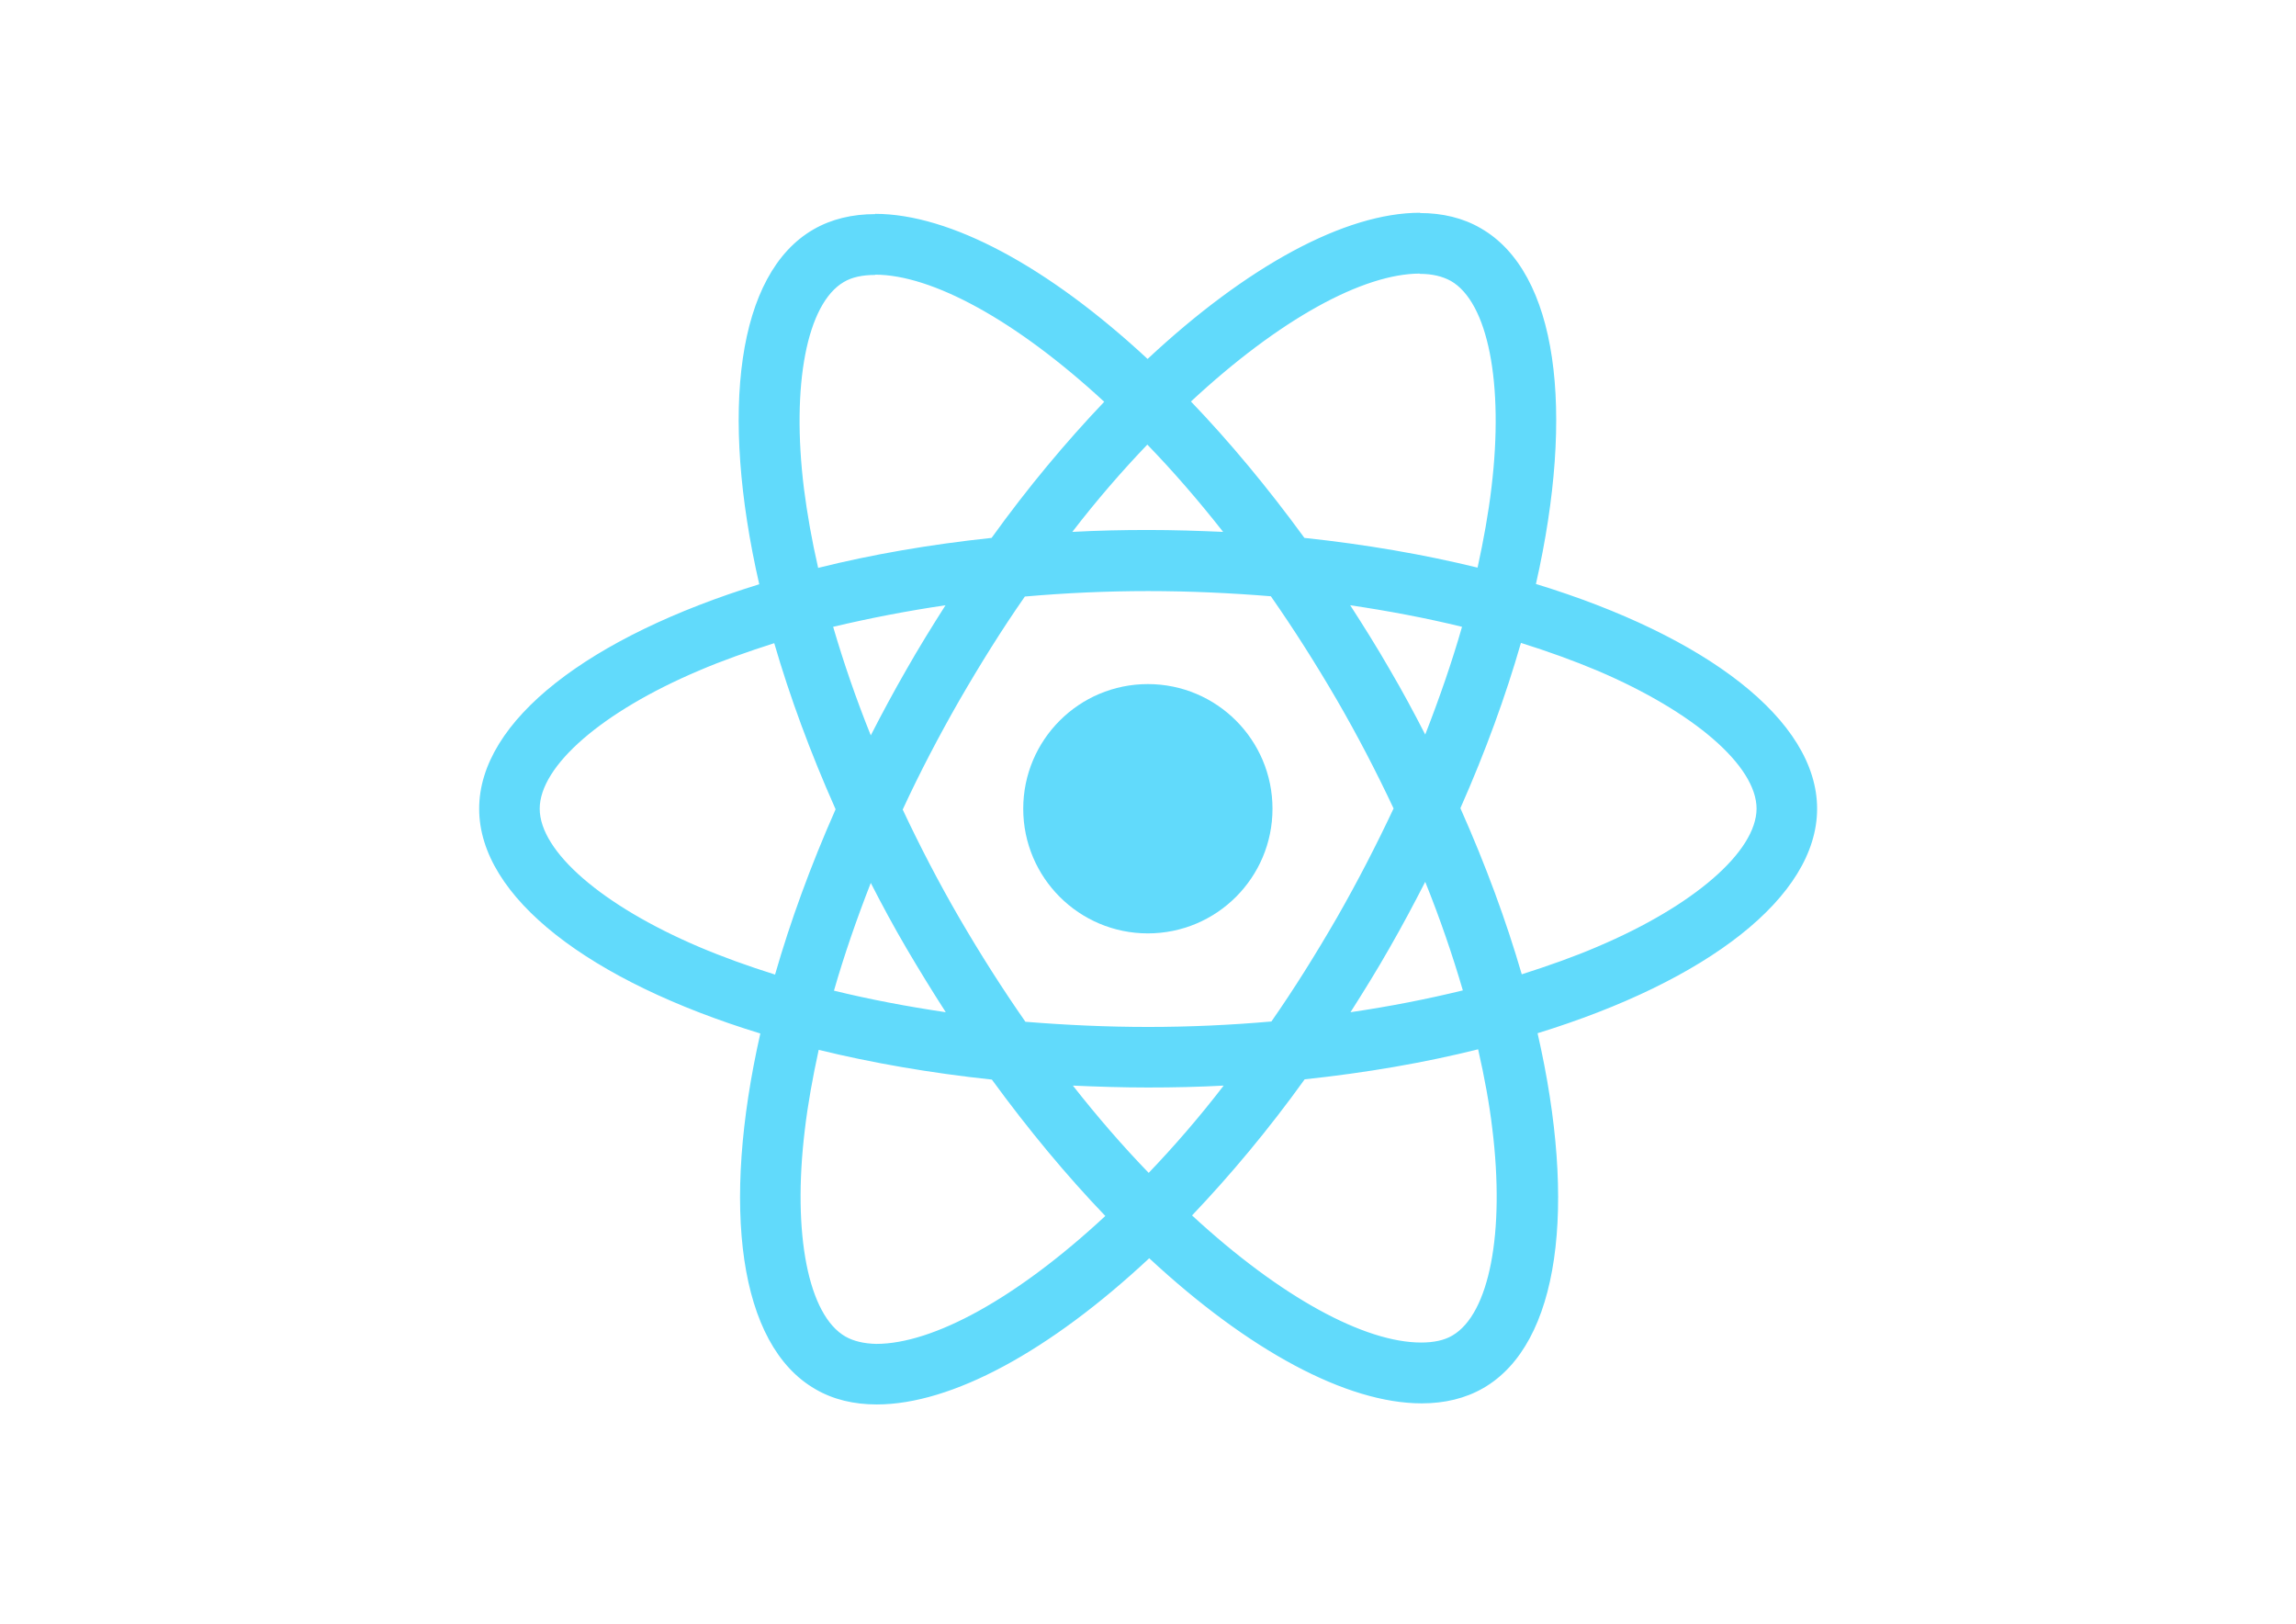
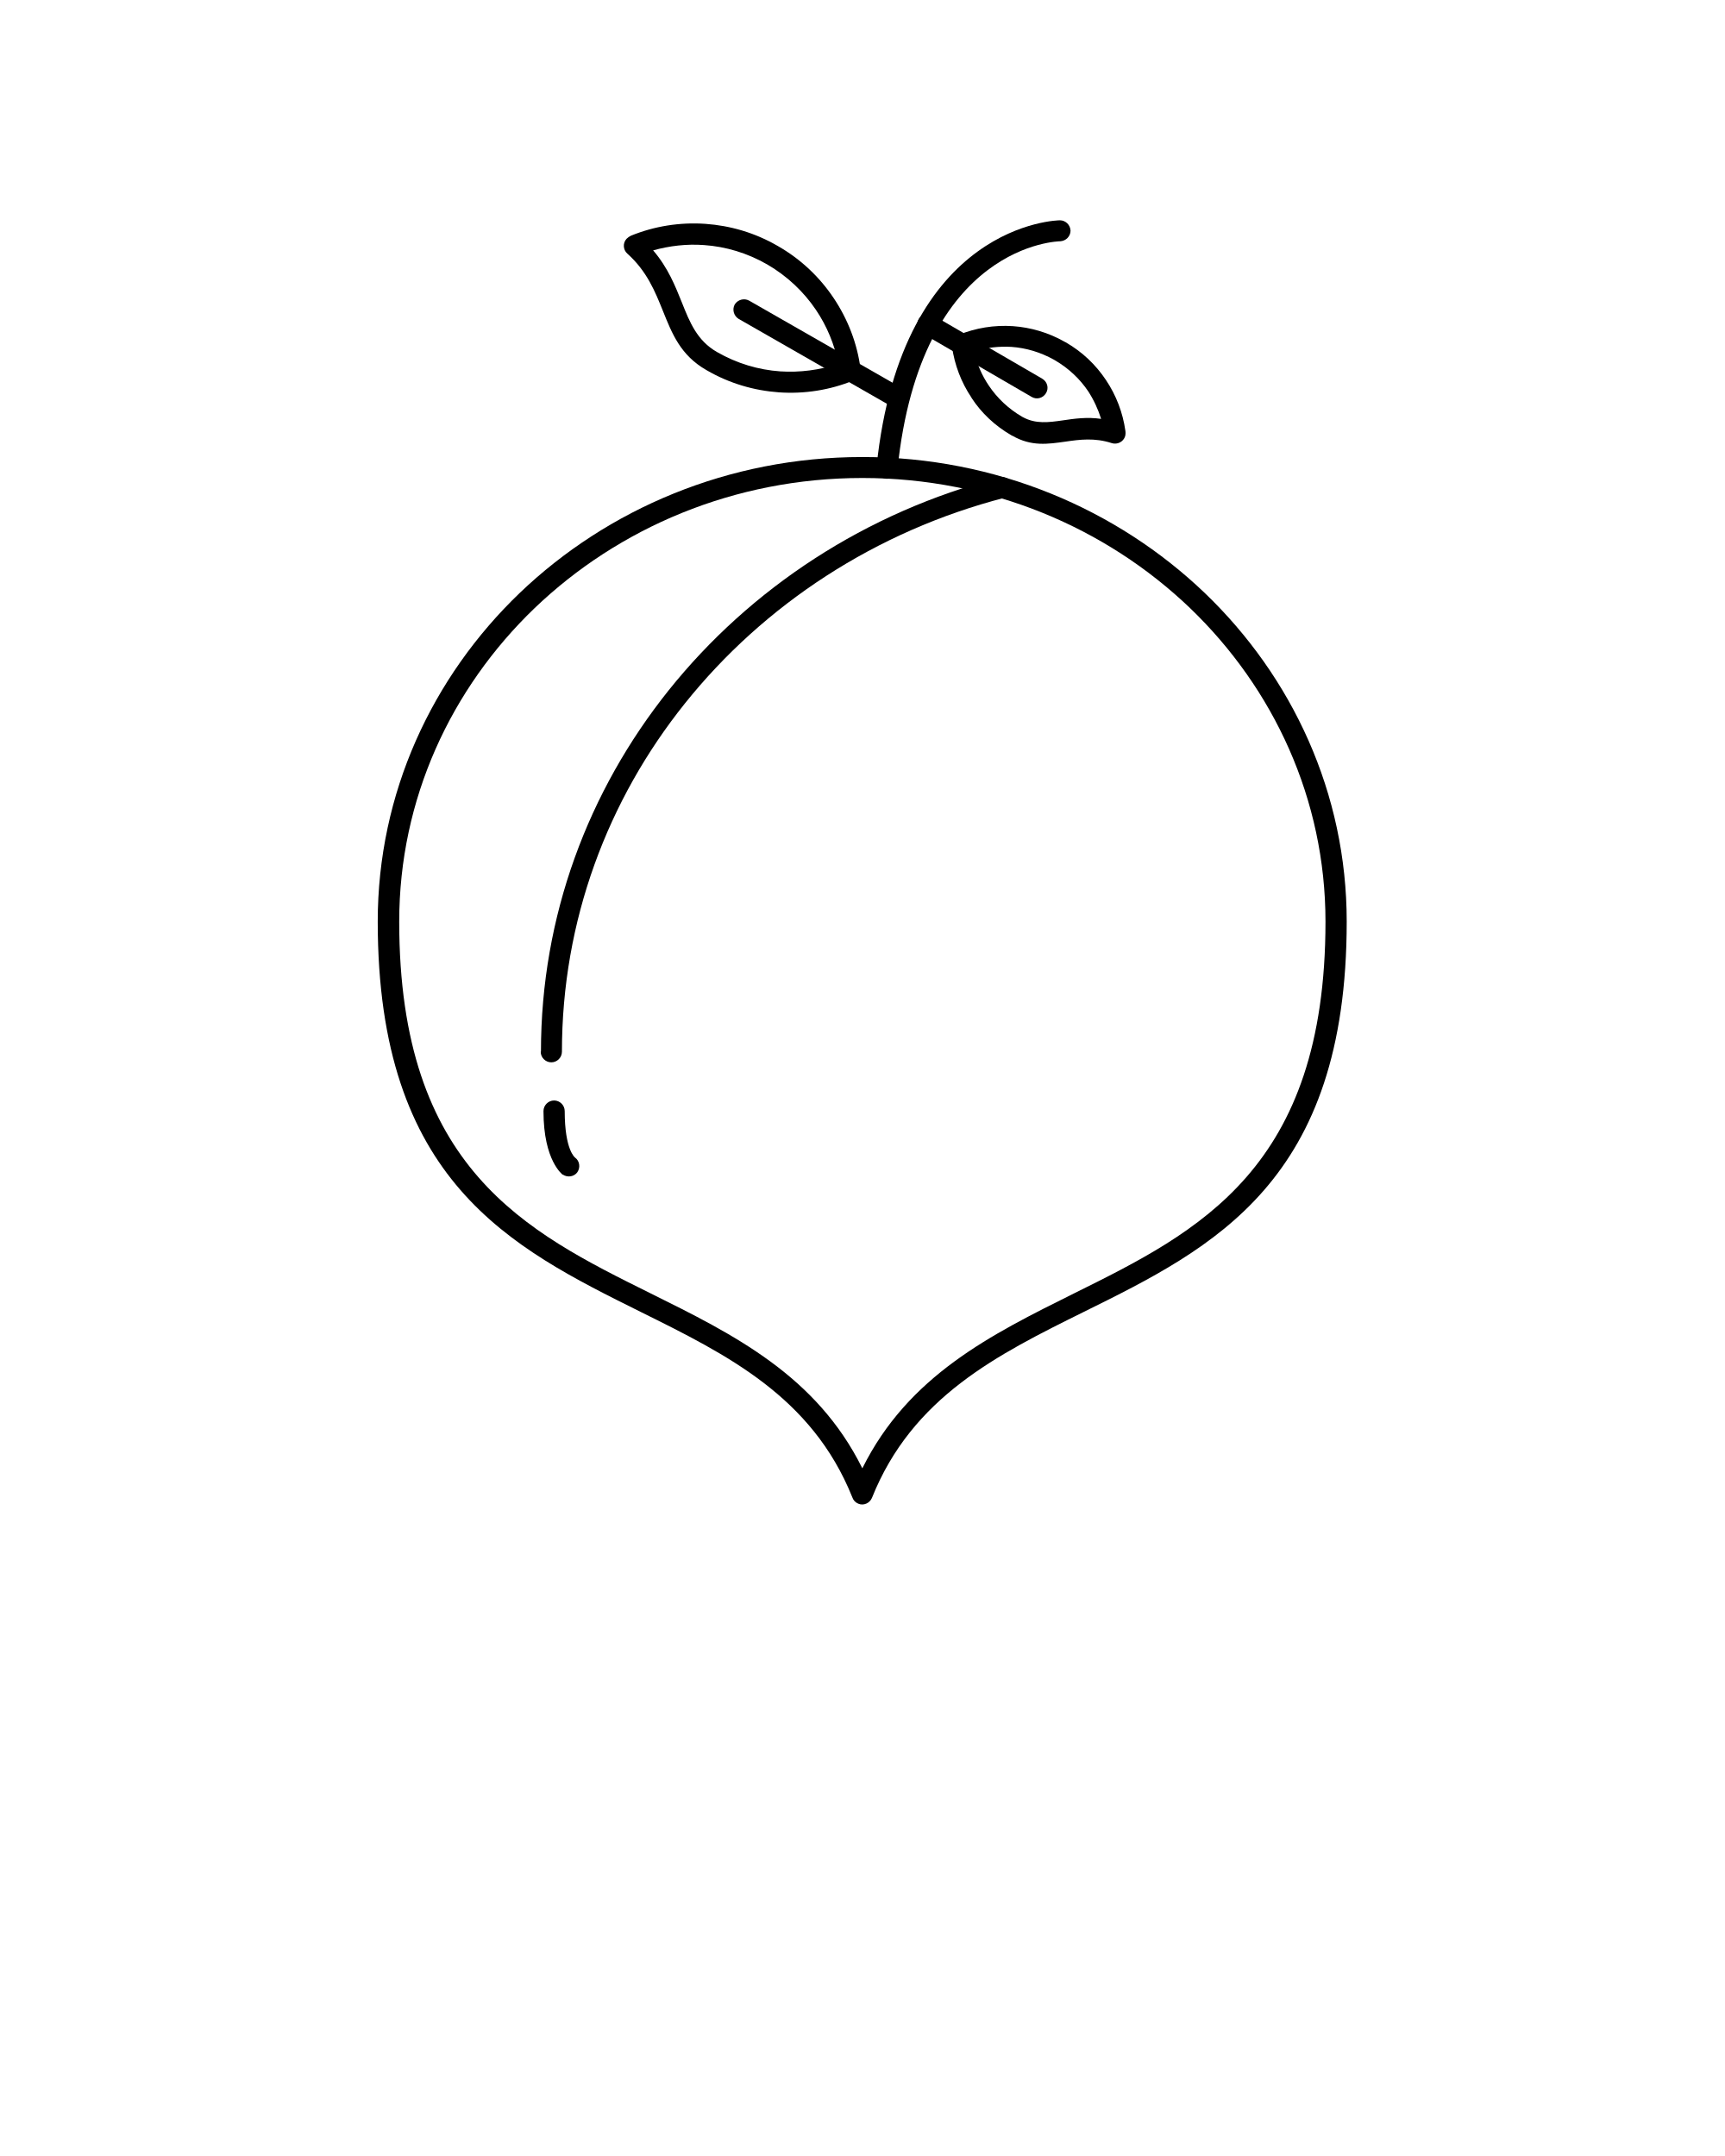
- <svg xmlns="http://www.w3.org/2000/svg" viewBox="0 0 841.9 595.3">
-   <g fill="#61DAFB">
-     <path d="M666.3 296.5c0-32.5-40.7-63.3-103.1-82.4 14.4-63.6 8-114.2-20.2-130.4-6.5-3.8-14.1-5.6-22.4-5.6v22.3c4.6 0 8.3.9 11.4 2.6 13.6 7.8 19.5 37.5 14.9 75.7-1.1 9.4-2.9 19.3-5.1 29.4-19.6-4.8-41-8.5-63.5-10.9-13.5-18.5-27.5-35.3-41.6-50 32.6-30.3 63.2-46.9 84-46.9V78c-27.5 0-63.5 19.6-99.9 53.6-36.4-33.8-72.4-53.2-99.9-53.2v22.3c20.7 0 51.4 16.5 84 46.6-14 14.7-28 31.4-41.3 49.9-22.6 2.4-44 6.1-63.6 11-2.3-10-4-19.7-5.2-29-4.7-38.2 1.1-67.9 14.6-75.8 3-1.8 6.9-2.6 11.5-2.6V78.5c-8.4 0-16 1.8-22.6 5.6-28.1 16.2-34.4 66.7-19.9 130.1-62.2 19.2-102.7 49.9-102.7 82.3 0 32.5 40.7 63.3 103.1 82.4-14.4 63.6-8 114.2 20.2 130.4 6.5 3.8 14.1 5.6 22.5 5.6 27.5 0 63.5-19.6 99.9-53.6 36.4 33.8 72.4 53.2 99.9 53.2 8.4 0 16-1.8 22.6-5.6 28.1-16.2 34.4-66.7 19.9-130.1 62-19.1 102.5-49.9 102.5-82.3zm-130.2-66.7c-3.7 12.9-8.3 26.2-13.5 39.5-4.1-8-8.4-16-13.1-24-4.6-8-9.5-15.8-14.4-23.4 14.2 2.1 27.9 4.7 41 7.9zm-45.8 106.5c-7.8 13.5-15.8 26.3-24.1 38.2-14.9 1.3-30 2-45.2 2-15.1 0-30.2-.7-45-1.9-8.3-11.9-16.4-24.6-24.2-38-7.6-13.1-14.5-26.4-20.8-39.8 6.2-13.4 13.2-26.8 20.7-39.9 7.8-13.5 15.8-26.3 24.1-38.2 14.9-1.3 30-2 45.2-2 15.1 0 30.2.7 45 1.9 8.3 11.9 16.4 24.6 24.2 38 7.6 13.1 14.5 26.4 20.8 39.8-6.3 13.4-13.2 26.8-20.7 39.9zm32.3-13c5.4 13.4 10 26.8 13.8 39.8-13.1 3.2-26.9 5.9-41.2 8 4.9-7.7 9.8-15.6 14.4-23.7 4.6-8 8.9-16.1 13-24.1zM421.2 430c-9.3-9.6-18.6-20.3-27.8-32 9 .4 18.2.7 27.5.7 9.4 0 18.7-.2 27.8-.7-9 11.7-18.3 22.4-27.5 32zm-74.4-58.9c-14.2-2.1-27.9-4.7-41-7.9 3.7-12.9 8.3-26.2 13.5-39.5 4.1 8 8.4 16 13.1 24 4.7 8 9.5 15.8 14.4 23.4zM420.7 163c9.3 9.6 18.6 20.3 27.8 32-9-.4-18.2-.7-27.5-.7-9.4 0-18.7.2-27.8.7 9-11.7 18.3-22.4 27.5-32zm-74 58.9c-4.9 7.7-9.8 15.6-14.4 23.7-4.6 8-8.9 16-13 24-5.4-13.4-10-26.8-13.8-39.8 13.1-3.1 26.9-5.8 41.2-7.9zm-90.5 125.2c-35.4-15.1-58.3-34.9-58.3-50.6 0-15.7 22.9-35.6 58.3-50.6 8.6-3.7 18-7 27.7-10.1 5.7 19.6 13.2 40 22.5 60.9-9.2 20.8-16.6 41.1-22.2 60.6-9.9-3.1-19.3-6.5-28-10.2zM310 490c-13.6-7.8-19.5-37.5-14.9-75.7 1.1-9.4 2.9-19.3 5.1-29.4 19.6 4.8 41 8.5 63.5 10.9 13.5 18.5 27.5 35.3 41.6 50-32.6 30.3-63.2 46.9-84 46.9-4.5-.1-8.3-1-11.3-2.7zm237.2-76.2c4.7 38.2-1.1 67.9-14.6 75.8-3 1.8-6.9 2.6-11.5 2.6-20.7 0-51.4-16.5-84-46.6 14-14.7 28-31.4 41.3-49.9 22.6-2.4 44-6.1 63.6-11 2.3 10.1 4.1 19.8 5.2 29.1zm38.5-66.7c-8.6 3.7-18 7-27.7 10.1-5.7-19.6-13.2-40-22.5-60.9 9.2-20.8 16.6-41.1 22.2-60.6 9.9 3.1 19.3 6.5 28.1 10.2 35.4 15.1 58.3 34.9 58.3 50.6-.1 15.7-23 35.6-58.4 50.6zM320.8 78.4z" />
-     <circle cx="420.9" cy="296.5" r="45.7" />
-     <path d="M520.5 78.1z" />
+ <svg xmlns="http://www.w3.org/2000/svg" xml:space="preserve" style="shape-rendering:geometricPrecision;text-rendering:geometricPrecision;image-rendering:optimizeQuality;" viewBox="0 0 6.827 8.534" x="0px" y="0px" fill-rule="evenodd" clip-rule="evenodd">
+   <defs>
+     <style type="text/css">
+    
+     .fil1 {fill:none}
+     .fil0 {fill:black;fill-rule:nonzero}
+    
+   </style>
+   </defs>
+   <g>
+     <path class="fil0" d="M3.413 1.809c0.529,0 1.008,0.206 1.355,0.538 0.347,0.333 0.562,0.793 0.562,1.301 0,1.029 -0.525,1.29 -1.041,1.545 -0.341,0.169 -0.678,0.336 -0.838,0.736l0 4.33071e-005c-0.009,0.021 -0.033,0.032 -0.054,0.023 -0.012,-0.005 -0.02,-0.014 -0.024,-0.026 -0.16,-0.398 -0.496,-0.564 -0.837,-0.733 -0.515,-0.256 -1.041,-0.516 -1.041,-1.545 0,-0.508 0.215,-0.968 0.562,-1.301 0.347,-0.332 0.826,-0.538 1.355,-0.538zm1.297 0.598c-0.332,-0.318 -0.79,-0.515 -1.297,-0.515 -0.507,0 -0.965,0.197 -1.297,0.515 -0.331,0.318 -0.536,0.756 -0.536,1.241 0,0.978 0.502,1.227 0.994,1.471 0.331,0.164 0.657,0.326 0.839,0.693 0.182,-0.367 0.509,-0.529 0.839,-0.693 0.492,-0.244 0.994,-0.493 0.994,-1.471 0,-0.484 -0.205,-0.923 -0.536,-1.241z" />
+     <path class="fil0" d="M2.14 4.163c0,0.023 0.019,0.042 0.042,0.042 0.023,0 0.042,-0.019 0.042,-0.042 0,-0.519 0.181,-0.997 0.487,-1.379 0.313,-0.391 0.755,-0.682 1.266,-0.814 0.022,-0.006 0.036,-0.028 0.03,-0.05 -0.006,-0.022 -0.028,-0.036 -0.05,-0.03 -0.529,0.136 -0.987,0.438 -1.311,0.843 -0.317,0.397 -0.505,0.892 -0.505,1.43z" />
+     <path class="fil0" d="M4.196 0.955c0.023,-0.001 0.041,-0.02 0.041,-0.042 -0.001,-0.023 -0.02,-0.041 -0.042,-0.041 -0.002,4.33071e-005 -0.626,0.005 -0.726,0.977 -0.002,0.023 0.014,0.043 0.037,0.046 0.023,0.002 0.043,-0.014 0.046,-0.037 0.092,-0.898 0.643,-0.903 0.645,-0.903z" />
+     <path class="fil0" d="M2.965 1.19c-0.02,-0.011 -0.045,-0.004 -0.057,0.015 -0.011,0.02 -0.004,0.045 0.015,0.057l0.613 0.351c0.02,0.011 0.045,0.004 0.057,-0.015 0.011,-0.02 0.004,-0.045 -0.015,-0.057l-0.613 -0.351z" />
+     <path class="fil0" d="M3.378 1.506c-0.093,0.038 -0.194,0.054 -0.295,0.047 -0.098,-0.007 -0.196,-0.035 -0.287,-0.088 -0.103,-0.059 -0.136,-0.144 -0.173,-0.236 -0.03,-0.074 -0.062,-0.155 -0.14,-0.225l-4.33071e-005 4.72441e-005c-0.017,-0.015 -0.019,-0.042 -0.003,-0.059 0.005,-0.005 0.011,-0.009 0.017,-0.012 0.093,-0.038 0.194,-0.054 0.295,-0.047 0.098,0.007 0.196,0.035 0.287,0.088 0.091,0.052 0.165,0.123 0.22,0.205 0.057,0.085 0.094,0.181 0.107,0.282l-0.041 0.006 0.041 -0.006c0.003,0.02 -0.009,0.039 -0.028,0.045zm-0.29 -0.036c0.078,0.005 0.156,-0.005 0.23,-0.03 -0.015,-0.076 -0.045,-0.149 -0.089,-0.214 -0.048,-0.071 -0.113,-0.133 -0.192,-0.179 -0.08,-0.046 -0.165,-0.071 -0.251,-0.077 -0.068,-0.005 -0.136,0.003 -0.201,0.021 0.059,0.069 0.087,0.14 0.114,0.207 0.031,0.078 0.06,0.15 0.138,0.195 0.08,0.046 0.165,0.071 0.251,0.077z" />
+     <path class="fil0" d="M4.083 1.571c0.02,0.012 0.045,0.005 0.057,-0.015 0.012,-0.02 0.005,-0.045 -0.015,-0.057l-0.432 -0.251c-0.02,-0.012 -0.045,-0.005 -0.057,0.015 -0.012,0.02 -0.005,0.045 0.015,0.057l0.432 0.251z" />
+     <path class="fil0" d="M3.855 1.391c0.011,0.048 0.031,0.095 0.059,0.136 0.033,0.049 0.077,0.091 0.132,0.123l-0.021 0.036 0.021 -0.036c0.001,0 0.001,0.001 0.002,0.001 0.051,0.028 0.102,0.021 0.158,0.013 0.047,-0.007 0.096,-0.014 0.152,-0.006 -0.012,-0.038 -0.029,-0.075 -0.051,-0.109 -0.033,-0.049 -0.077,-0.091 -0.132,-0.123l-5.11811e-005 8.66142e-005c-0.001,-0.001 -0.002,-0.001 -0.003,-0.002 -0.054,-0.03 -0.111,-0.047 -0.169,-0.051 -0.05,-0.003 -0.1,0.003 -0.147,0.017zm-0.01 0.183c-0.041,-0.061 -0.067,-0.13 -0.077,-0.201 -0.004,-0.019 0.006,-0.04 0.025,-0.047l0.016 0.039 -0.016 -0.039c0.068,-0.028 0.142,-0.04 0.216,-0.035 0.07,0.005 0.14,0.025 0.205,0.062 0.001,0.001 0.002,0.001 0.004,0.002l-0.021 0.036 0.021 -0.036c0.066,0.038 0.119,0.089 0.159,0.149 0.041,0.061 0.067,0.13 0.077,0.201 0.001,0.007 0.001,0.014 -0.001,0.022 -0.007,0.022 -0.031,0.034 -0.053,0.027l2.3622e-005 -7.48031e-005c-0.068,-0.022 -0.127,-0.014 -0.182,-0.006 -0.071,0.01 -0.136,0.02 -0.211,-0.023 -0.001,-0 -0.002,-0.001 -0.003,-0.001l4.72441e-005 -8.26772e-005 -5.11811e-005 -3.14961e-005 4.33071e-005 -7.08661e-005c-0.066,-0.038 -0.12,-0.089 -0.159,-0.149z" />
+     <path class="fil0" d="M2.227 4.649c0.019,0.013 0.045,0.009 0.058,-0.009 0.013,-0.019 0.009,-0.045 -0.009,-0.058 -0,-8.26772e-005 -0.041,-0.029 -0.041,-0.184 0,-0.023 -0.019,-0.042 -0.042,-0.042 -0.023,0 -0.042,0.019 -0.042,0.042 0,0.198 0.076,0.251 0.076,0.252z" />
  </g>
+   <rect class="fil1" width="6.827" height="6.827" />
+   <text x="0" y="21.827" fill="#000000" font-size="5px" font-weight="bold" font-family="'Helvetica Neue', Helvetica, Arial-Unicode, Arial, Sans-serif">Created by Grafix Point</text>
+   <text x="0" y="26.827" fill="#000000" font-size="5px" font-weight="bold" font-family="'Helvetica Neue', Helvetica, Arial-Unicode, Arial, Sans-serif">from the Noun Project</text>
</svg>
